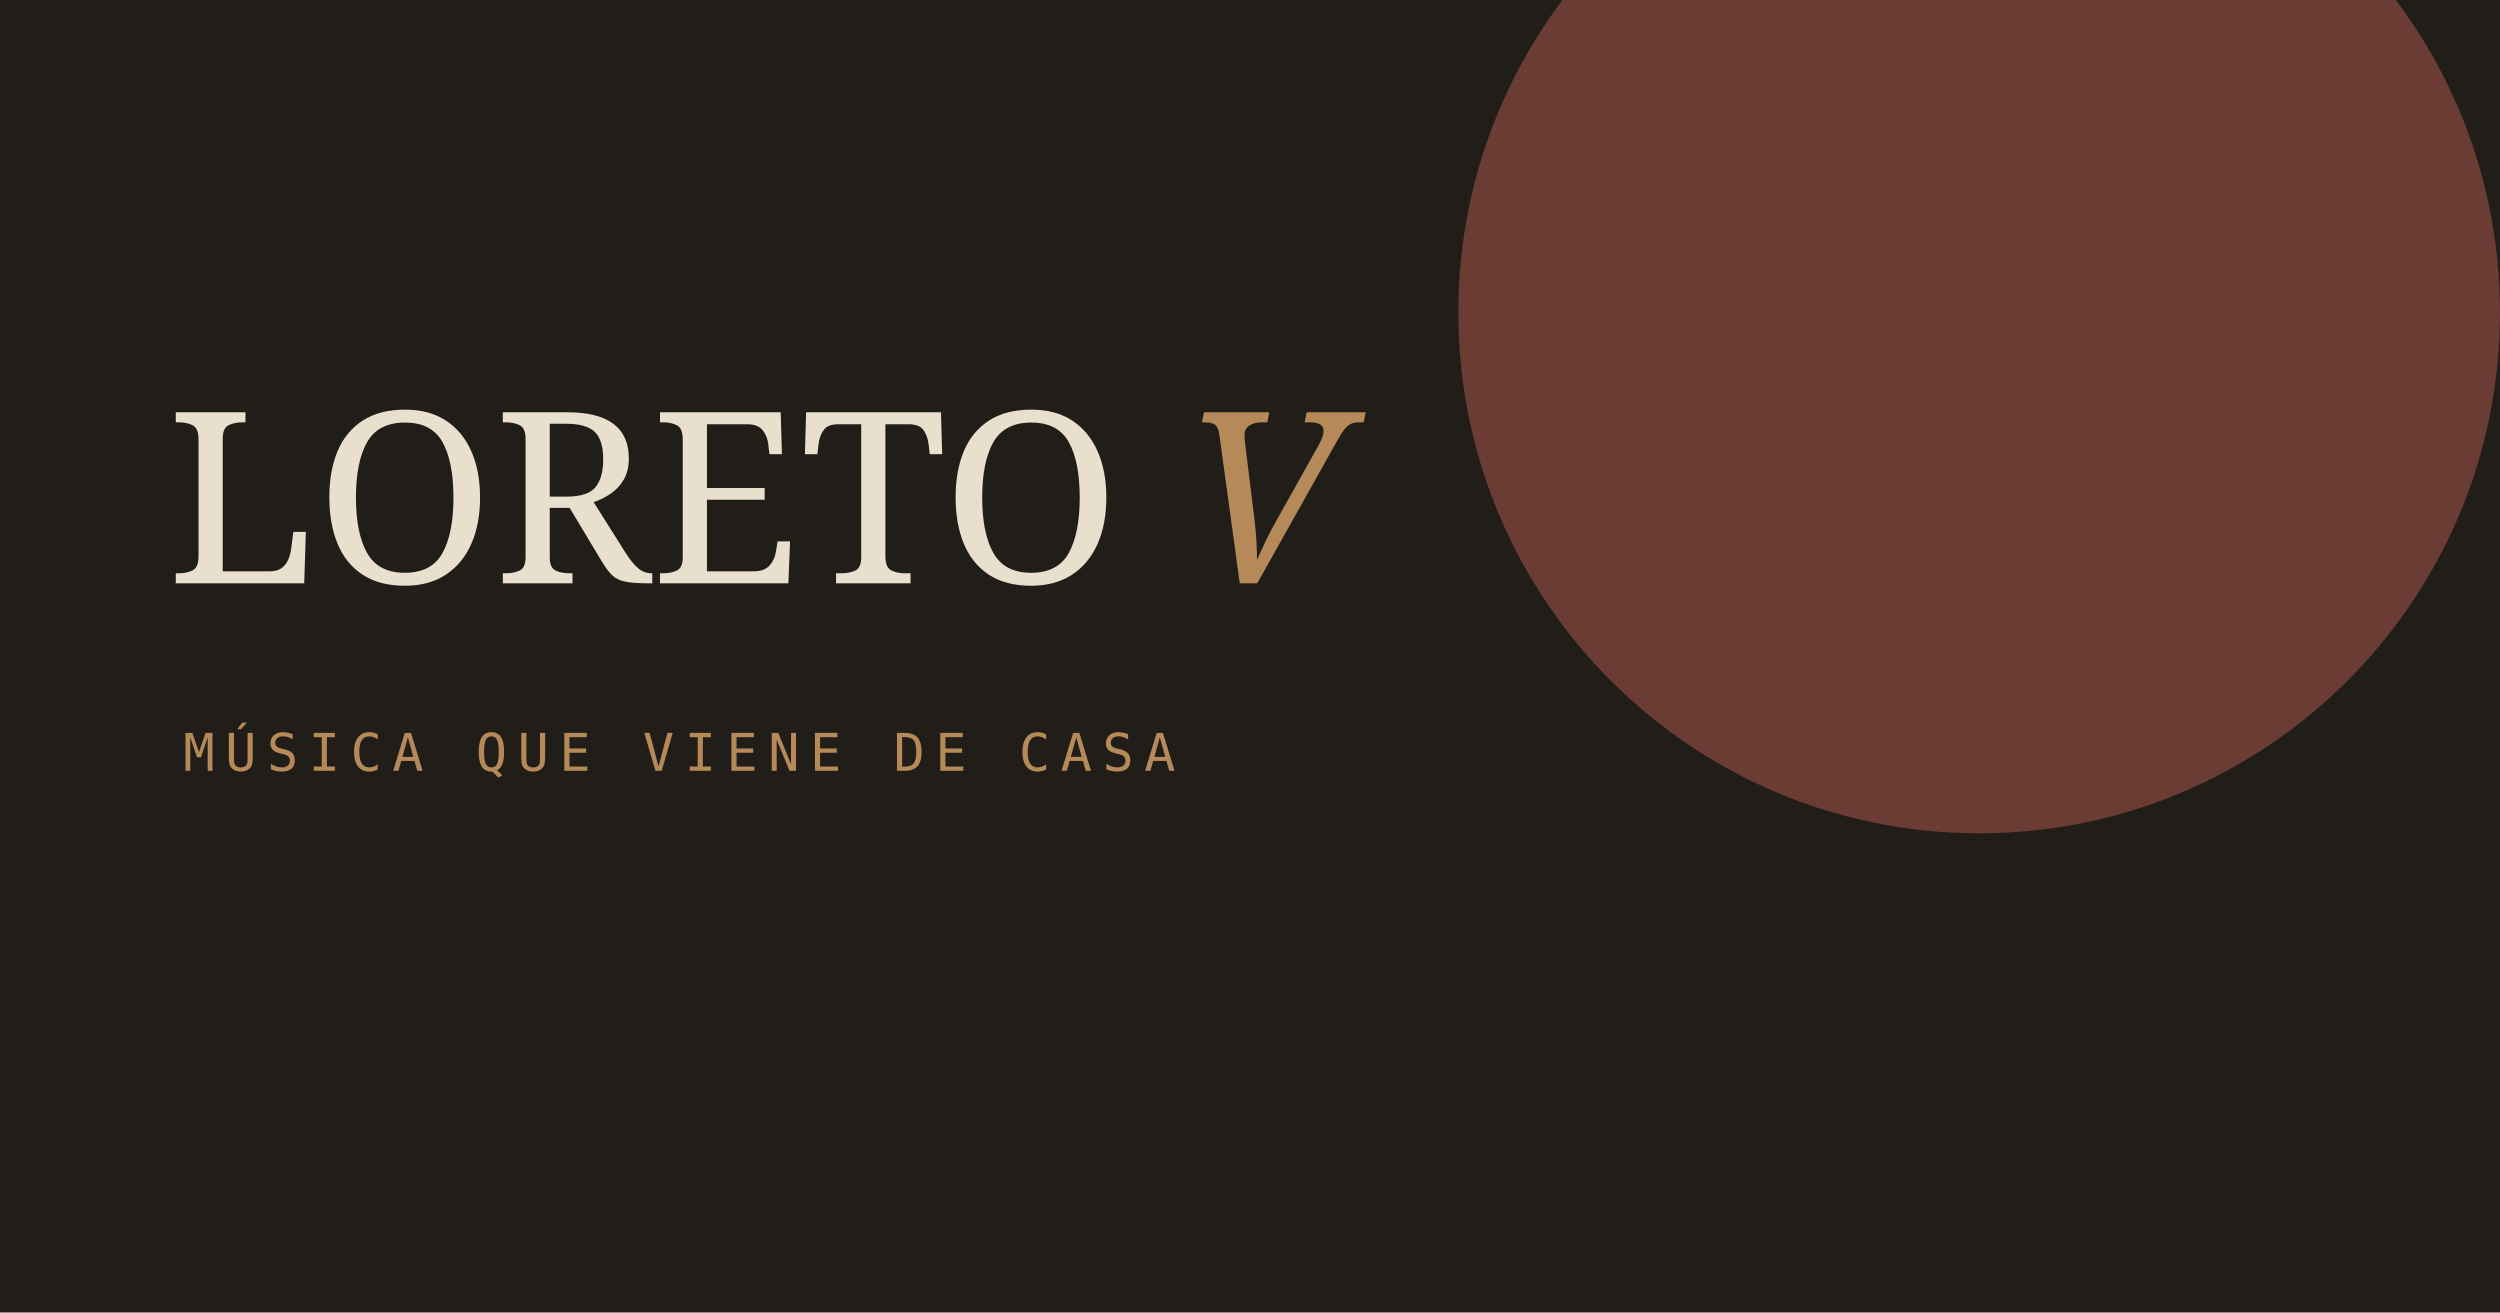
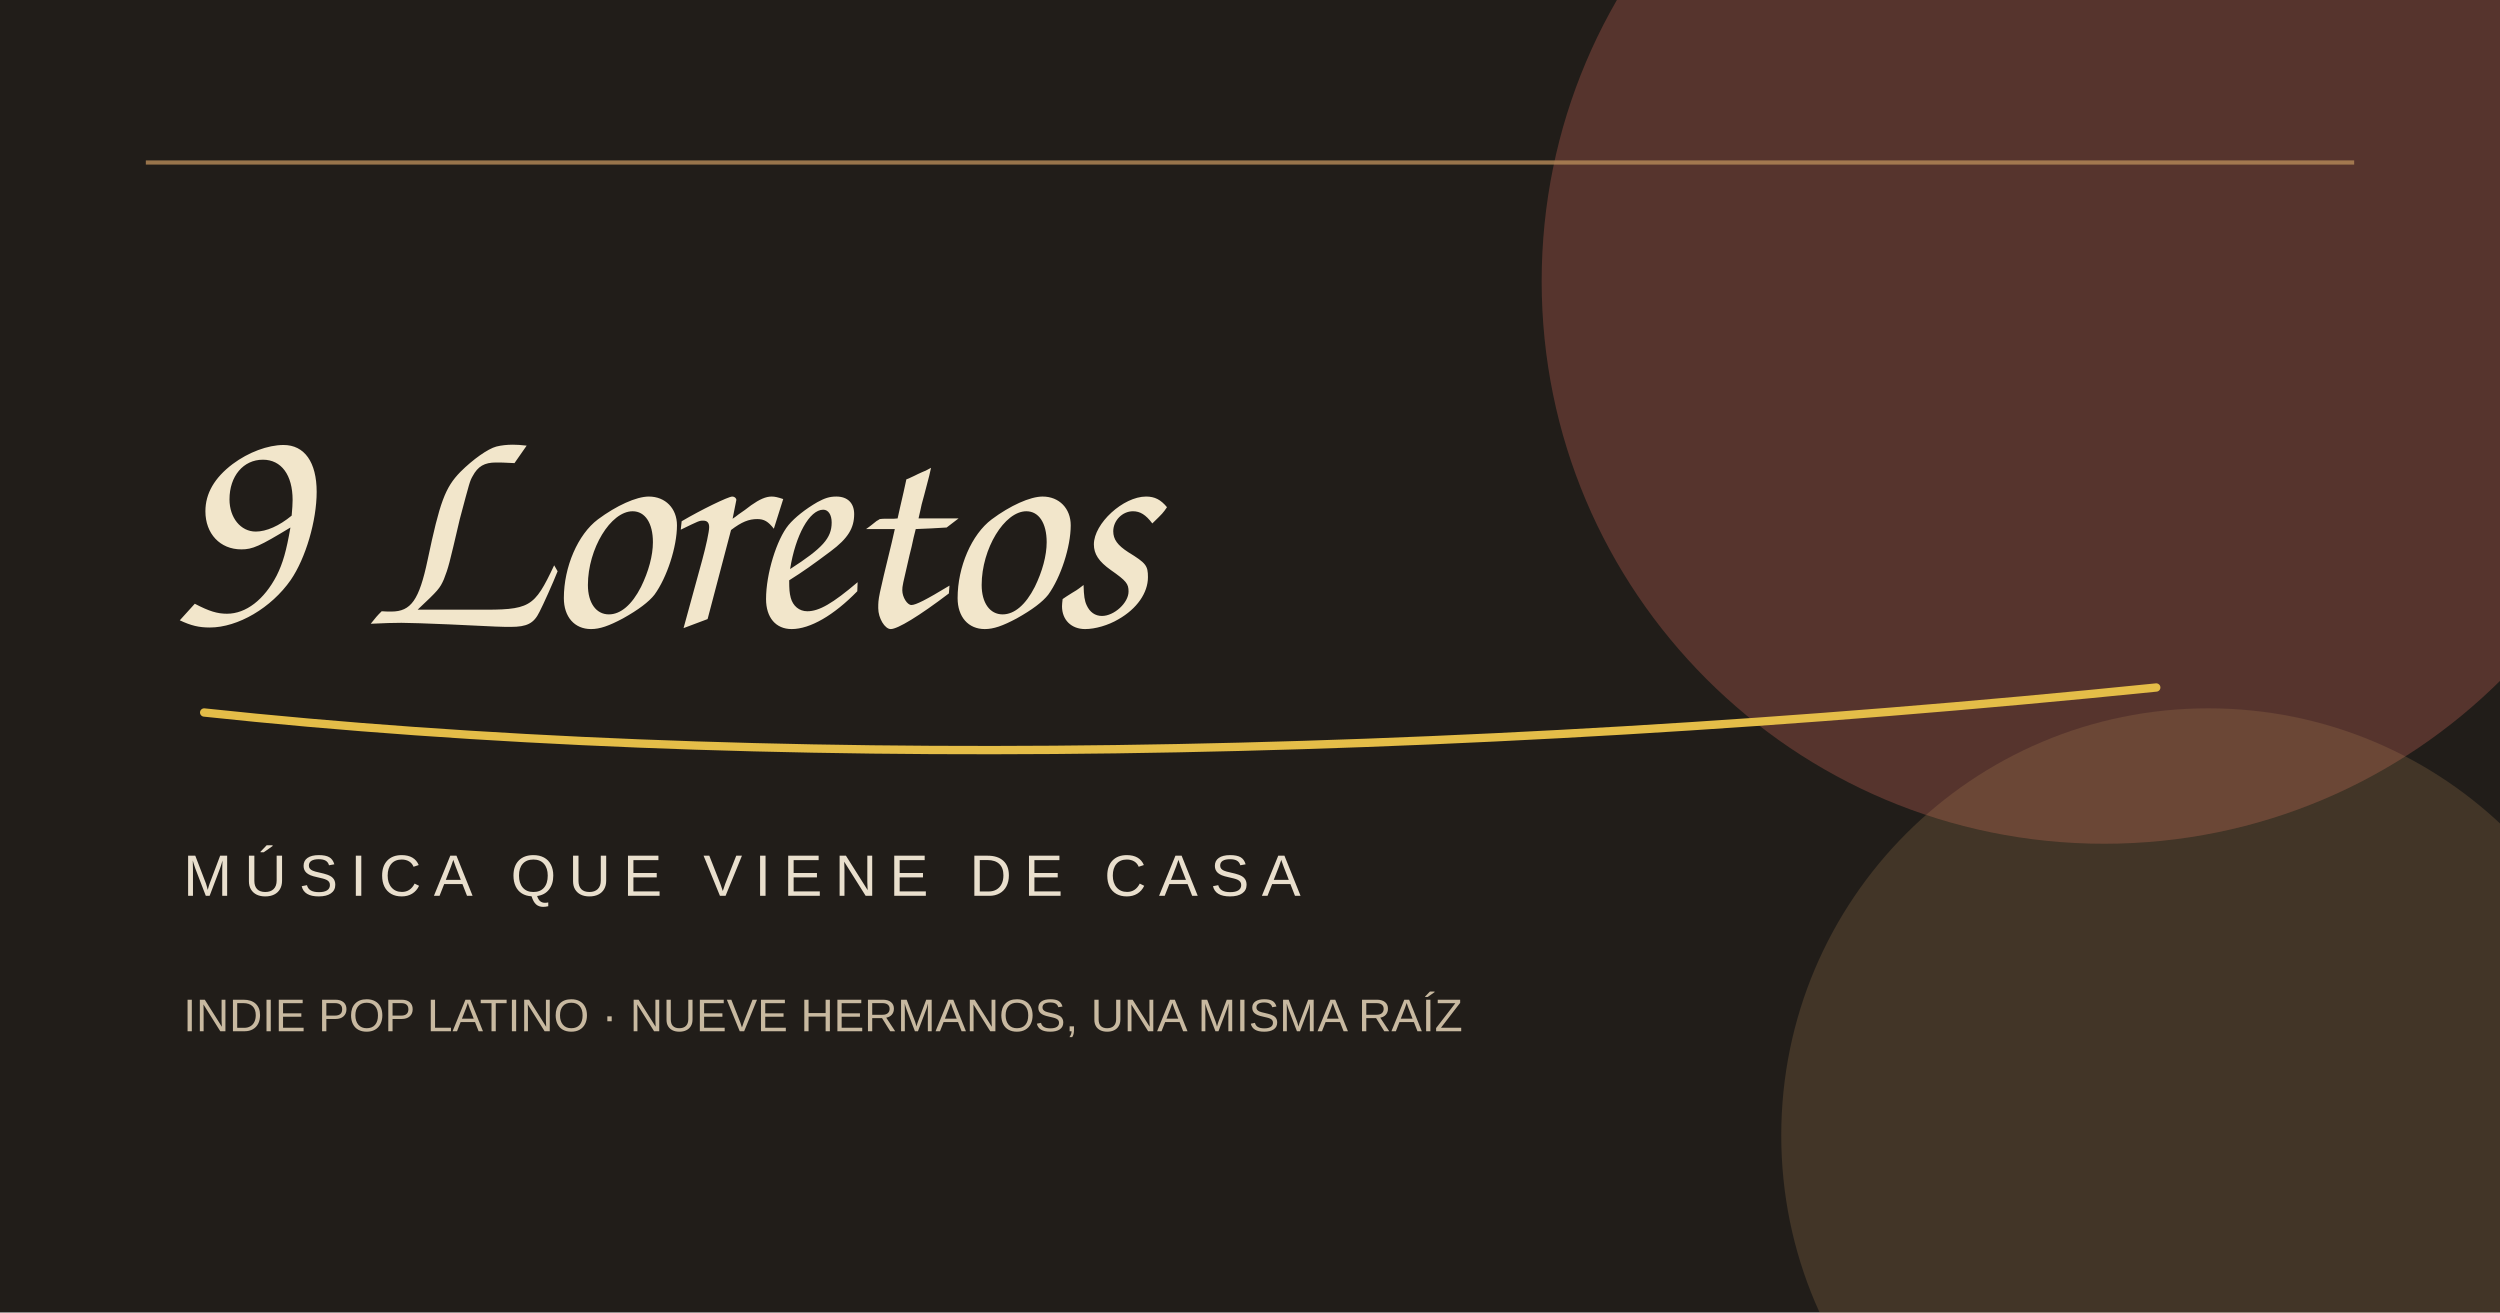
- <svg xmlns="http://www.w3.org/2000/svg" viewBox="0 0 1200 630">
+ <svg xmlns="http://www.w3.org/2000/svg" width="1200" height="630" viewBox="0 0 1200 630" role="img" aria-labelledby="title desc">
  <rect width="1200" height="630" fill="#211d19" />
-   <circle cx="950" cy="150" r="250" fill="#914d42" opacity=".65" />
-   <text x="80" y="280" font-family="Georgia,serif" font-size="115" fill="#e9dfcd">LORETO <tspan fill="#b58a58" font-style="italic">V</tspan>
-   </text>
-   <text x="88" y="370" font-family="monospace" font-size="25" letter-spacing="5" fill="#b58a58">MÚSICA QUE VIENE DE CASA</text>
+   <circle cx="1010" cy="135" r="270" fill="#914d42" opacity=".48" />
+   <circle cx="1060" cy="545" r="205" fill="#b58a58" opacity=".22" />
+   <path d="M70 78 H1130" stroke="#b58a58" stroke-width="2" opacity=".8" />
+   <text x="80" y="300" fill="#f2e6cb" font-family="Brush Script MT, Segoe Script, cursive" font-size="150" font-style="italic" letter-spacing="-3">9 Loretos</text>
+   <path d="M98 342 C360 370, 690 365, 1035 330" fill="none" stroke="#e4bd48" stroke-width="4" stroke-linecap="round" />
+   <text x="88" y="430" fill="#e9dfcd" font-family="Arial, sans-serif" font-size="28" letter-spacing="6">MÚSICA QUE VIENE DE CASA</text>
+   <text x="88" y="495" fill="#c8b9a0" font-family="Arial, sans-serif" font-size="22">INDIE POP LATINO · NUEVE HERMANOS, UNA MISMA RAÍZ</text>
</svg>
